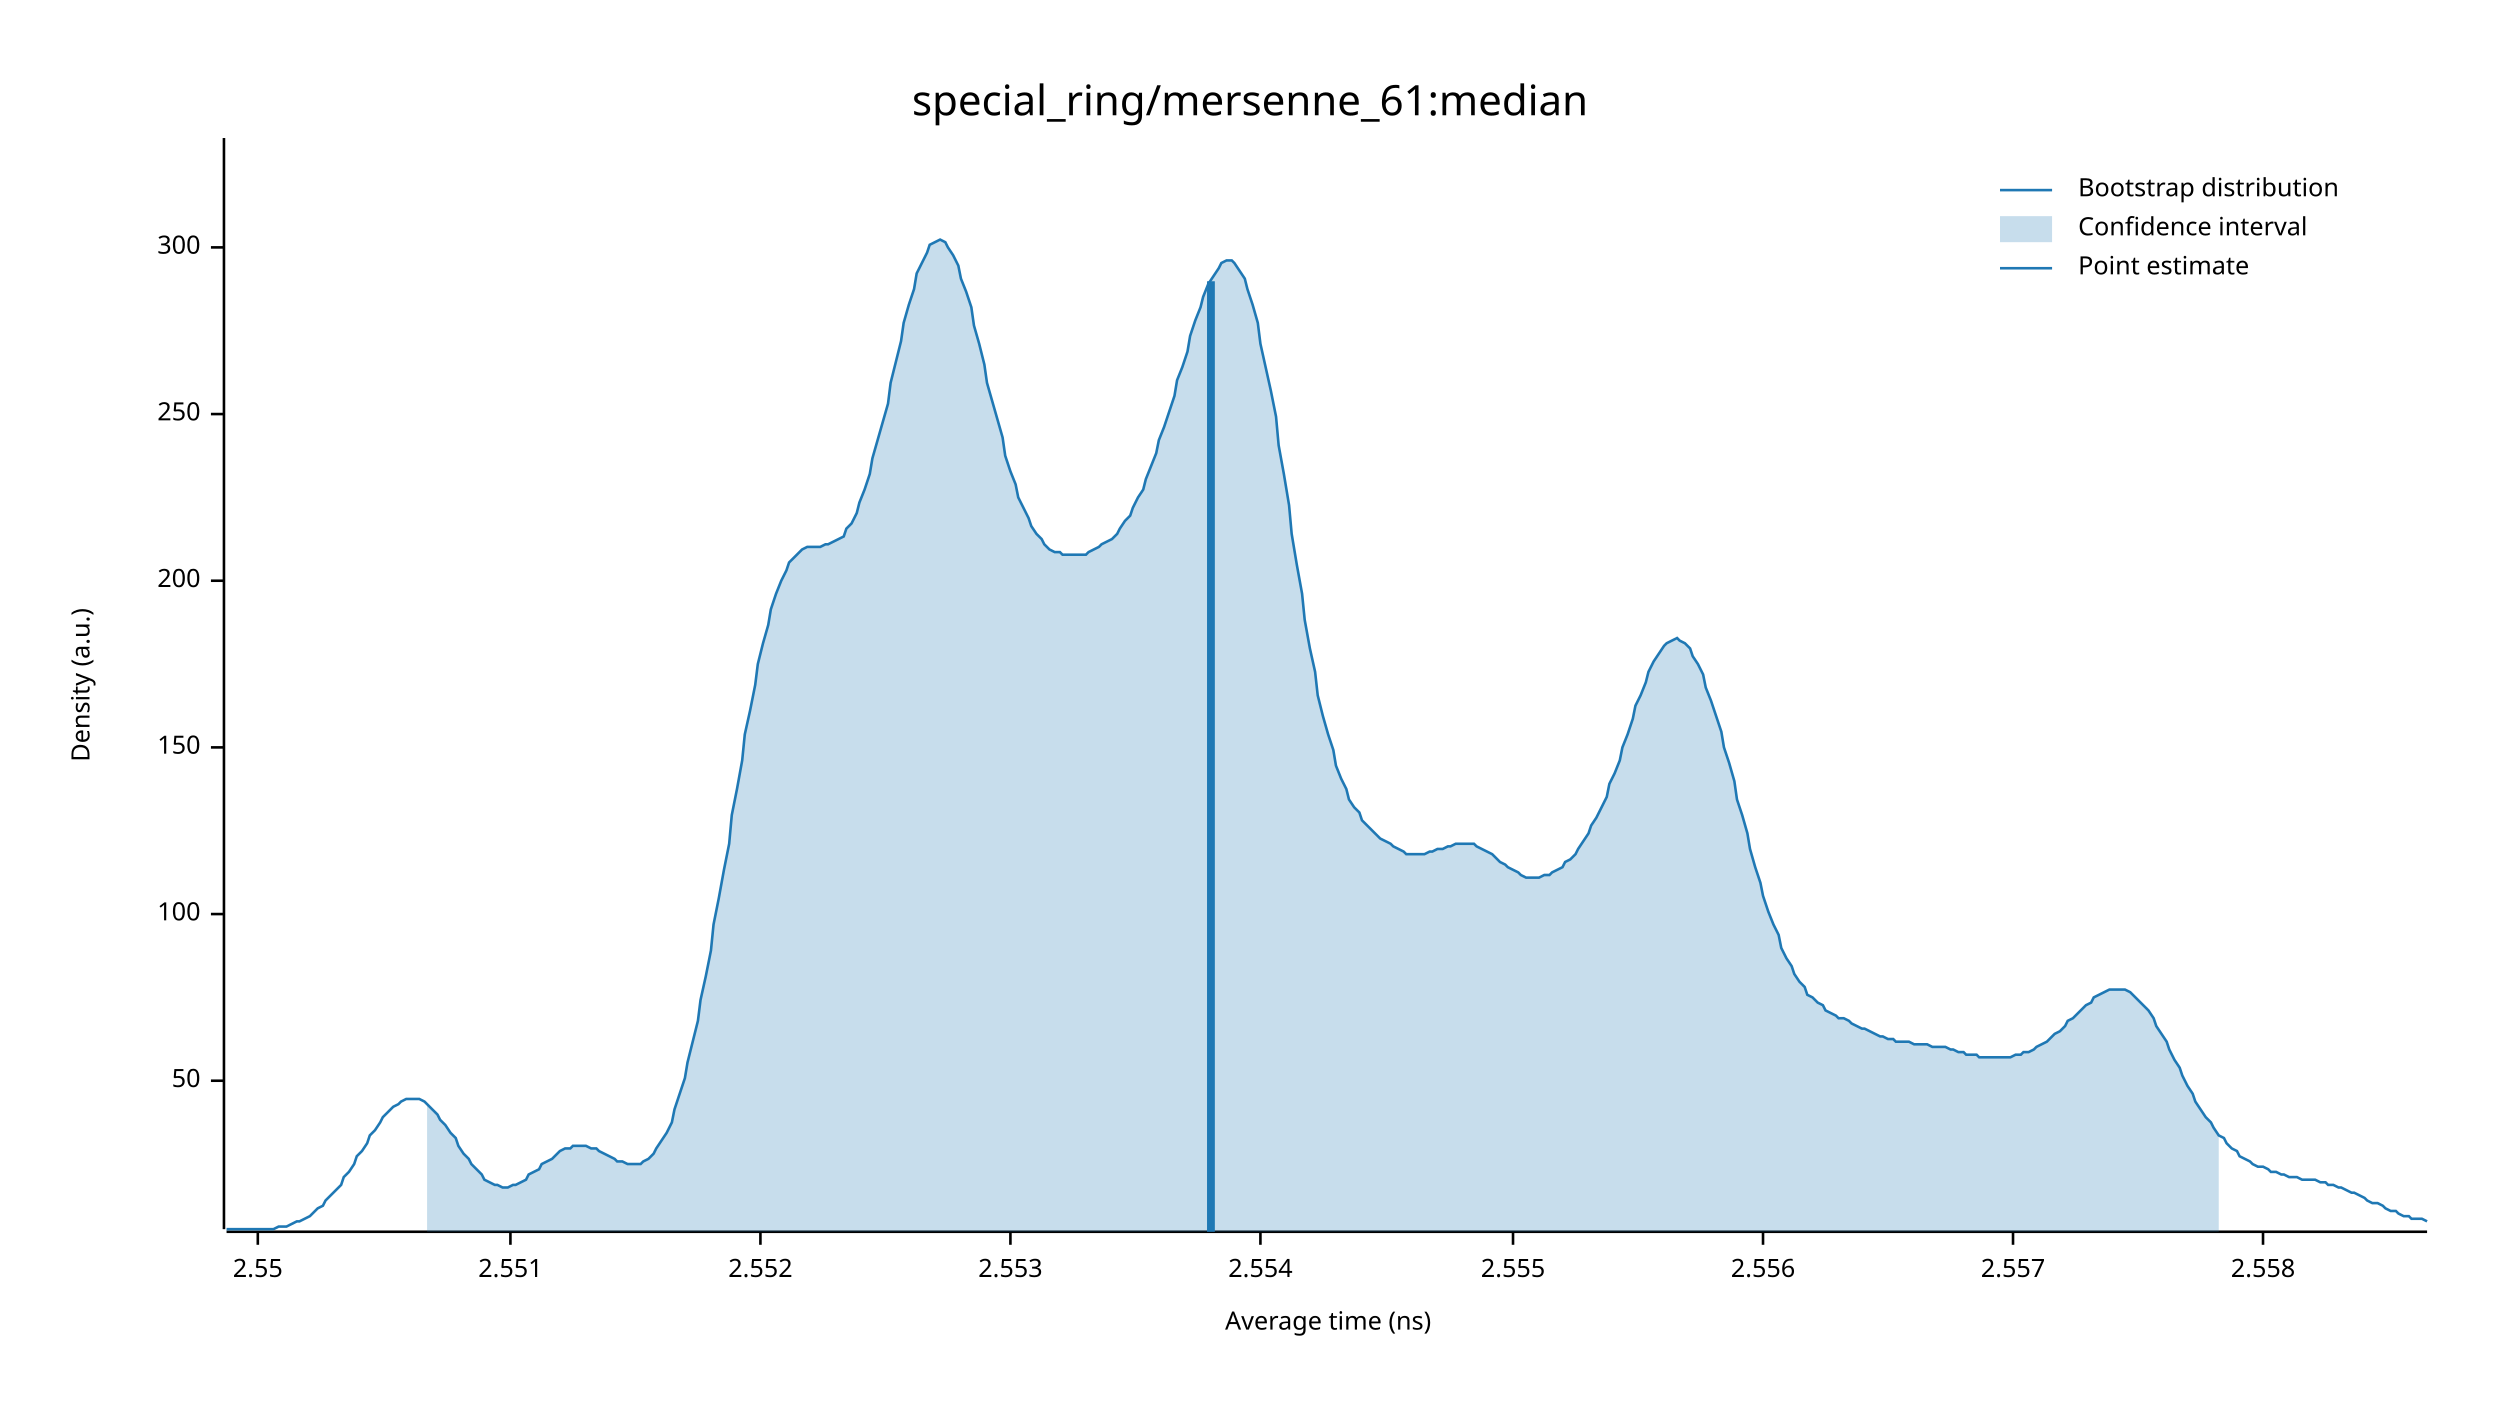
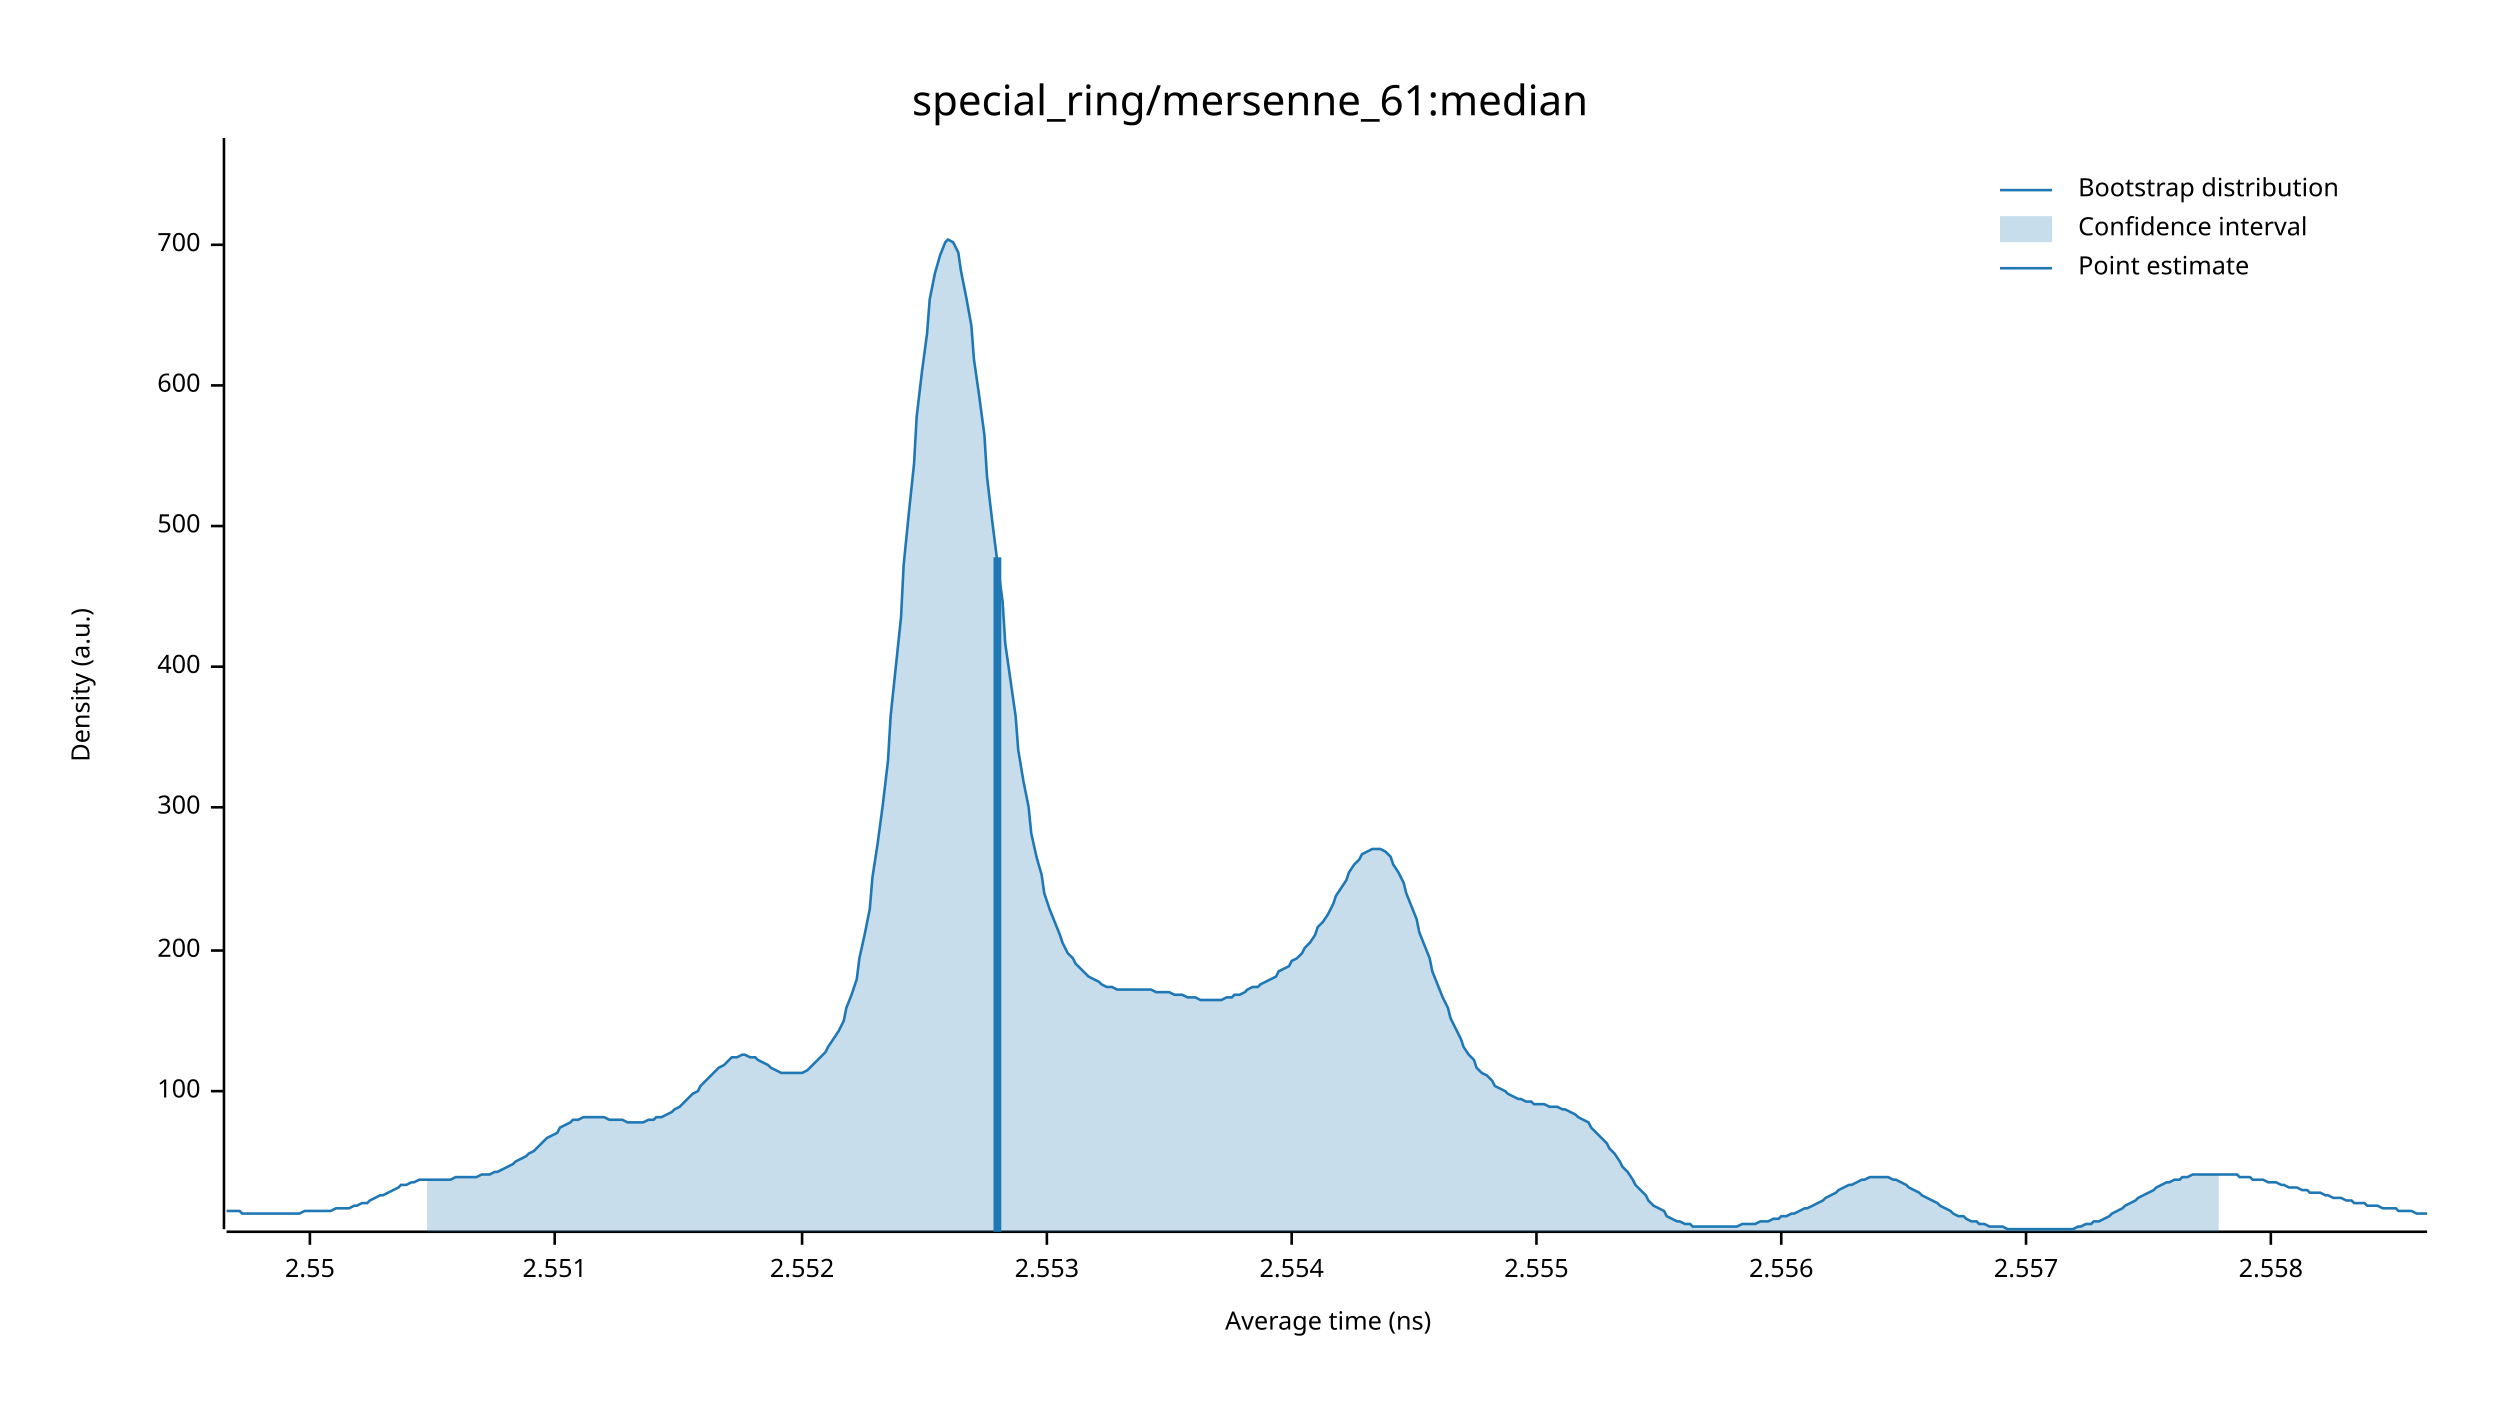
<svg xmlns="http://www.w3.org/2000/svg" width="960" height="540" viewBox="0 0 960 540">
  <text x="480" y="32" dy="0.76em" text-anchor="middle" font-family="sans-serif" font-size="16.129" opacity="1" fill="#000000">
special_ring/mersenne_61:median
</text>
  <text x="27" y="263" dy="0.76em" text-anchor="middle" font-family="sans-serif" font-size="9.677" opacity="1" fill="#000000" transform="rotate(270, 27, 263)">
Density (a.u.)
</text>
  <text x="510" y="513" dy="-0.5ex" text-anchor="middle" font-family="sans-serif" font-size="9.677" opacity="1" fill="#000000">
Average time (ns)
</text>
  <polyline fill="none" opacity="1" stroke="#000000" stroke-width="1" points="86,53 86,472 " />
-   <text x="77" y="415" dy="0.5ex" text-anchor="end" font-family="sans-serif" font-size="9.677" opacity="1" fill="#000000">
- 50
- </text>
-   <polyline fill="none" opacity="1" stroke="#000000" stroke-width="1" points="81,415 86,415 " />
-   <text x="77" y="351" dy="0.5ex" text-anchor="end" font-family="sans-serif" font-size="9.677" opacity="1" fill="#000000">
+   <text x="77" y="419" dy="0.5ex" text-anchor="end" font-family="sans-serif" font-size="9.677" opacity="1" fill="#000000">
100
</text>
-   <polyline fill="none" opacity="1" stroke="#000000" stroke-width="1" points="81,351 86,351 " />
-   <text x="77" y="287" dy="0.5ex" text-anchor="end" font-family="sans-serif" font-size="9.677" opacity="1" fill="#000000">
- 150
- </text>
-   <polyline fill="none" opacity="1" stroke="#000000" stroke-width="1" points="81,287 86,287 " />
-   <text x="77" y="223" dy="0.5ex" text-anchor="end" font-family="sans-serif" font-size="9.677" opacity="1" fill="#000000">
+   <polyline fill="none" opacity="1" stroke="#000000" stroke-width="1" points="81,419 86,419 " />
+   <text x="77" y="365" dy="0.5ex" text-anchor="end" font-family="sans-serif" font-size="9.677" opacity="1" fill="#000000">
200
</text>
-   <polyline fill="none" opacity="1" stroke="#000000" stroke-width="1" points="81,223 86,223 " />
-   <text x="77" y="159" dy="0.5ex" text-anchor="end" font-family="sans-serif" font-size="9.677" opacity="1" fill="#000000">
- 250
- </text>
-   <polyline fill="none" opacity="1" stroke="#000000" stroke-width="1" points="81,159 86,159 " />
-   <text x="77" y="95" dy="0.5ex" text-anchor="end" font-family="sans-serif" font-size="9.677" opacity="1" fill="#000000">
+   <polyline fill="none" opacity="1" stroke="#000000" stroke-width="1" points="81,365 86,365 " />
+   <text x="77" y="310" dy="0.5ex" text-anchor="end" font-family="sans-serif" font-size="9.677" opacity="1" fill="#000000">
300
</text>
-   <polyline fill="none" opacity="1" stroke="#000000" stroke-width="1" points="81,95 86,95 " />
+   <polyline fill="none" opacity="1" stroke="#000000" stroke-width="1" points="81,310 86,310 " />
+   <text x="77" y="256" dy="0.5ex" text-anchor="end" font-family="sans-serif" font-size="9.677" opacity="1" fill="#000000">
+ 400
+ </text>
+   <polyline fill="none" opacity="1" stroke="#000000" stroke-width="1" points="81,256 86,256 " />
+   <text x="77" y="202" dy="0.5ex" text-anchor="end" font-family="sans-serif" font-size="9.677" opacity="1" fill="#000000">
+ 500
+ </text>
+   <polyline fill="none" opacity="1" stroke="#000000" stroke-width="1" points="81,202 86,202 " />
+   <text x="77" y="148" dy="0.5ex" text-anchor="end" font-family="sans-serif" font-size="9.677" opacity="1" fill="#000000">
+ 600
+ </text>
+   <polyline fill="none" opacity="1" stroke="#000000" stroke-width="1" points="81,148 86,148 " />
+   <text x="77" y="94" dy="0.5ex" text-anchor="end" font-family="sans-serif" font-size="9.677" opacity="1" fill="#000000">
+ 700
+ </text>
+   <polyline fill="none" opacity="1" stroke="#000000" stroke-width="1" points="81,94 86,94 " />
  <polyline fill="none" opacity="1" stroke="#000000" stroke-width="1" points="87,473 932,473 " />
-   <text x="99" y="483" dy="0.76em" text-anchor="middle" font-family="sans-serif" font-size="9.677" opacity="1" fill="#000000">
+   <text x="119" y="483" dy="0.76em" text-anchor="middle" font-family="sans-serif" font-size="9.677" opacity="1" fill="#000000">
2.55
</text>
-   <polyline fill="none" opacity="1" stroke="#000000" stroke-width="1" points="99,473 99,478 " />
-   <text x="196" y="483" dy="0.76em" text-anchor="middle" font-family="sans-serif" font-size="9.677" opacity="1" fill="#000000">
+   <polyline fill="none" opacity="1" stroke="#000000" stroke-width="1" points="119,473 119,478 " />
+   <text x="213" y="483" dy="0.76em" text-anchor="middle" font-family="sans-serif" font-size="9.677" opacity="1" fill="#000000">
2.551
</text>
-   <polyline fill="none" opacity="1" stroke="#000000" stroke-width="1" points="196,473 196,478 " />
-   <text x="292" y="483" dy="0.76em" text-anchor="middle" font-family="sans-serif" font-size="9.677" opacity="1" fill="#000000">
+   <polyline fill="none" opacity="1" stroke="#000000" stroke-width="1" points="213,473 213,478 " />
+   <text x="308" y="483" dy="0.76em" text-anchor="middle" font-family="sans-serif" font-size="9.677" opacity="1" fill="#000000">
2.552
</text>
-   <polyline fill="none" opacity="1" stroke="#000000" stroke-width="1" points="292,473 292,478 " />
-   <text x="388" y="483" dy="0.76em" text-anchor="middle" font-family="sans-serif" font-size="9.677" opacity="1" fill="#000000">
+   <polyline fill="none" opacity="1" stroke="#000000" stroke-width="1" points="308,473 308,478 " />
+   <text x="402" y="483" dy="0.76em" text-anchor="middle" font-family="sans-serif" font-size="9.677" opacity="1" fill="#000000">
2.553
</text>
-   <polyline fill="none" opacity="1" stroke="#000000" stroke-width="1" points="388,473 388,478 " />
-   <text x="484" y="483" dy="0.76em" text-anchor="middle" font-family="sans-serif" font-size="9.677" opacity="1" fill="#000000">
+   <polyline fill="none" opacity="1" stroke="#000000" stroke-width="1" points="402,473 402,478 " />
+   <text x="496" y="483" dy="0.76em" text-anchor="middle" font-family="sans-serif" font-size="9.677" opacity="1" fill="#000000">
2.554
</text>
-   <polyline fill="none" opacity="1" stroke="#000000" stroke-width="1" points="484,473 484,478 " />
-   <text x="581" y="483" dy="0.76em" text-anchor="middle" font-family="sans-serif" font-size="9.677" opacity="1" fill="#000000">
+   <polyline fill="none" opacity="1" stroke="#000000" stroke-width="1" points="496,473 496,478 " />
+   <text x="590" y="483" dy="0.76em" text-anchor="middle" font-family="sans-serif" font-size="9.677" opacity="1" fill="#000000">
2.555
</text>
-   <polyline fill="none" opacity="1" stroke="#000000" stroke-width="1" points="581,473 581,478 " />
-   <text x="677" y="483" dy="0.76em" text-anchor="middle" font-family="sans-serif" font-size="9.677" opacity="1" fill="#000000">
+   <polyline fill="none" opacity="1" stroke="#000000" stroke-width="1" points="590,473 590,478 " />
+   <text x="684" y="483" dy="0.76em" text-anchor="middle" font-family="sans-serif" font-size="9.677" opacity="1" fill="#000000">
2.556
</text>
-   <polyline fill="none" opacity="1" stroke="#000000" stroke-width="1" points="677,473 677,478 " />
-   <text x="773" y="483" dy="0.76em" text-anchor="middle" font-family="sans-serif" font-size="9.677" opacity="1" fill="#000000">
+   <polyline fill="none" opacity="1" stroke="#000000" stroke-width="1" points="684,473 684,478 " />
+   <text x="778" y="483" dy="0.76em" text-anchor="middle" font-family="sans-serif" font-size="9.677" opacity="1" fill="#000000">
2.557
</text>
-   <polyline fill="none" opacity="1" stroke="#000000" stroke-width="1" points="773,473 773,478 " />
-   <text x="869" y="483" dy="0.76em" text-anchor="middle" font-family="sans-serif" font-size="9.677" opacity="1" fill="#000000">
+   <polyline fill="none" opacity="1" stroke="#000000" stroke-width="1" points="778,473 778,478 " />
+   <text x="872" y="483" dy="0.76em" text-anchor="middle" font-family="sans-serif" font-size="9.677" opacity="1" fill="#000000">
2.558
</text>
-   <polyline fill="none" opacity="1" stroke="#000000" stroke-width="1" points="869,473 869,478 " />
-   <polyline fill="none" opacity="1" stroke="#1F78B4" stroke-width="1" points="87,472 88,472 90,472 92,472 93,472 95,472 97,472 98,472 100,472 102,472 103,472 105,472 107,471 109,471 110,471 112,470 114,469 115,469 117,468 119,467 120,466 122,464 124,463 125,461 127,459 129,457 131,455 132,452 134,450 136,447 137,444 139,442 141,439 142,436 144,434 146,431 147,429 149,427 151,425 153,424 154,423 156,422 158,422 159,422 161,422 163,423 164,424 166,426 168,428 169,430 171,432 173,435 175,437 176,440 178,443 180,445 181,447 183,449 185,451 186,453 188,454 190,455 191,455 193,456 195,456 197,455 198,455 200,454 202,453 203,451 205,450 207,449 208,447 210,446 212,445 214,443 215,442 217,441 219,441 220,440 222,440 224,440 225,440 227,441 229,441 230,442 232,443 234,444 236,445 237,446 239,446 241,447 242,447 244,447 246,447 247,446 249,445 251,443 252,441 254,438 256,435 258,431 259,426 261,420 263,414 264,408 266,400 268,392 269,384 271,375 273,365 274,355 276,345 278,334 280,324 281,313 283,303 285,292 286,282 288,273 290,263 291,255 293,247 295,240 296,234 298,228 300,223 302,219 303,216 305,214 307,212 308,211 310,210 312,210 313,210 315,210 317,209 318,209 320,208 322,207 324,206 325,203 327,201 329,197 330,193 332,188 334,182 335,176 337,169 339,162 341,155 342,147 344,139 346,131 347,124 349,117 351,111 352,105 354,101 356,97 357,94 359,93 361,92 363,93 364,95 366,98 368,102 369,107 371,112 373,118 374,125 376,132 378,140 379,147 381,154 383,161 385,168 386,175 388,181 390,186 391,191 393,195 395,199 396,202 398,205 400,207 401,209 403,211 405,212 407,212 408,213 410,213 412,213 413,213 415,213 417,213 418,212 420,211 422,210 423,209 425,208 427,207 429,205 430,203 432,200 434,198 435,195 437,191 439,188 440,184 442,179 444,174 445,169 447,164 449,158 451,152 452,146 454,141 456,135 457,129 459,123 461,118 462,114 464,109 466,106 468,103 469,101 471,100 473,100 474,101 476,104 478,107 479,111 481,117 483,124 484,132 486,141 488,150 490,160 491,171 493,182 495,194 496,205 498,217 500,228 501,238 503,249 505,258 506,267 508,275 510,282 512,288 513,294 515,299 517,303 518,307 520,310 522,312 523,315 525,317 527,319 528,320 530,322 532,323 534,324 535,325 537,326 539,327 540,328 542,328 544,328 545,328 547,328 549,327 550,327 552,326 554,326 556,325 557,325 559,324 561,324 562,324 564,324 566,324 567,325 569,326 571,327 573,328 574,329 576,331 578,332 579,333 581,334 583,335 584,336 586,337 588,337 589,337 591,337 593,336 595,336 596,335 598,334 600,333 601,331 603,330 605,328 606,326 608,323 610,320 611,317 613,314 615,310 617,306 618,301 620,297 622,292 623,287 625,282 627,276 628,271 630,267 632,262 633,258 635,254 637,251 639,248 640,247 642,246 644,245 645,246 647,247 649,249 650,252 652,255 654,259 655,264 657,269 659,275 661,281 662,287 664,293 666,300 667,307 669,313 671,320 672,326 674,333 676,339 677,344 679,350 681,355 683,359 684,364 686,368 688,371 689,374 691,377 693,379 694,382 696,383 698,385 700,386 701,388 703,389 705,390 706,391 708,391 710,392 711,393 713,394 715,395 716,395 718,396 720,397 722,398 723,398 725,399 727,399 728,400 730,400 732,400 733,400 735,401 737,401 738,401 740,401 742,402 744,402 745,402 747,402 749,403 750,403 752,404 754,404 755,405 757,405 759,405 760,406 762,406 764,406 766,406 767,406 769,406 771,406 772,406 774,405 776,405 777,404 779,404 781,403 782,402 784,401 786,400 788,398 789,397 791,396 793,394 794,392 796,391 798,389 799,388 801,386 803,385 804,383 806,382 808,381 810,380 811,380 813,380 815,380 816,380 818,381 820,383 821,384 823,386 825,388 827,391 828,394 830,397 832,400 833,403 835,407 837,410 838,413 840,417 842,420 843,423 845,426 847,429 849,431 850,433 852,436 854,437 855,439 857,441 859,442 860,444 862,445 864,446 865,447 867,448 869,448 871,449 872,450 874,450 876,451 877,451 879,452 881,452 882,452 884,453 886,453 887,453 889,453 891,454 893,454 894,455 896,455 898,456 899,456 901,457 903,458 904,458 906,459 908,460 909,461 911,462 913,462 915,463 916,464 918,465 920,465 921,466 923,467 925,467 926,468 928,468 930,468 932,469 " />
-   <polygon opacity="0.25" fill="#1F78B4" points="164,424 166,426 168,428 169,430 171,432 173,435 175,437 176,440 178,443 180,445 181,447 183,449 185,451 186,453 188,454 190,455 191,455 193,456 195,456 197,455 198,455 200,454 202,453 203,451 205,450 207,449 208,447 210,446 212,445 214,443 215,442 217,441 219,441 220,440 222,440 224,440 225,440 227,441 229,441 230,442 232,443 234,444 236,445 237,446 239,446 241,447 242,447 244,447 246,447 247,446 249,445 251,443 252,441 254,438 256,435 258,431 259,426 261,420 263,414 264,408 266,400 268,392 269,384 271,375 273,365 274,355 276,345 278,334 280,324 281,313 283,303 285,292 286,282 288,273 290,263 291,255 293,247 295,240 296,234 298,228 300,223 302,219 303,216 305,214 307,212 308,211 310,210 312,210 313,210 315,210 317,209 318,209 320,208 322,207 324,206 325,203 327,201 329,197 330,193 332,188 334,182 335,176 337,169 339,162 341,155 342,147 344,139 346,131 347,124 349,117 351,111 352,105 354,101 356,97 357,94 359,93 361,92 363,93 364,95 366,98 368,102 369,107 371,112 373,118 374,125 376,132 378,140 379,147 381,154 383,161 385,168 386,175 388,181 390,186 391,191 393,195 395,199 396,202 398,205 400,207 401,209 403,211 405,212 407,212 408,213 410,213 412,213 413,213 415,213 417,213 418,212 420,211 422,210 423,209 425,208 427,207 429,205 430,203 432,200 434,198 435,195 437,191 439,188 440,184 442,179 444,174 445,169 447,164 449,158 451,152 452,146 454,141 456,135 457,129 459,123 461,118 462,114 464,109 466,106 468,103 469,101 471,100 473,100 474,101 476,104 478,107 479,111 481,117 483,124 484,132 486,141 488,150 490,160 491,171 493,182 495,194 496,205 498,217 500,228 501,238 503,249 505,258 506,267 508,275 510,282 512,288 513,294 515,299 517,303 518,307 520,310 522,312 523,315 525,317 527,319 528,320 530,322 532,323 534,324 535,325 537,326 539,327 540,328 542,328 544,328 545,328 547,328 549,327 550,327 552,326 554,326 556,325 557,325 559,324 561,324 562,324 564,324 566,324 567,325 569,326 571,327 573,328 574,329 576,331 578,332 579,333 581,334 583,335 584,336 586,337 588,337 589,337 591,337 593,336 595,336 596,335 598,334 600,333 601,331 603,330 605,328 606,326 608,323 610,320 611,317 613,314 615,310 617,306 618,301 620,297 622,292 623,287 625,282 627,276 628,271 630,267 632,262 633,258 635,254 637,251 639,248 640,247 642,246 644,245 645,246 647,247 649,249 650,252 652,255 654,259 655,264 657,269 659,275 661,281 662,287 664,293 666,300 667,307 669,313 671,320 672,326 674,333 676,339 677,344 679,350 681,355 683,359 684,364 686,368 688,371 689,374 691,377 693,379 694,382 696,383 698,385 700,386 701,388 703,389 705,390 706,391 708,391 710,392 711,393 713,394 715,395 716,395 718,396 720,397 722,398 723,398 725,399 727,399 728,400 730,400 732,400 733,400 735,401 737,401 738,401 740,401 742,402 744,402 745,402 747,402 749,403 750,403 752,404 754,404 755,405 757,405 759,405 760,406 762,406 764,406 766,406 767,406 769,406 771,406 772,406 774,405 776,405 777,404 779,404 781,403 782,402 784,401 786,400 788,398 789,397 791,396 793,394 794,392 796,391 798,389 799,388 801,386 803,385 804,383 806,382 808,381 810,380 811,380 813,380 815,380 816,380 818,381 820,383 821,384 823,386 825,388 827,391 828,394 830,397 832,400 833,403 835,407 837,410 838,413 840,417 842,420 843,423 845,426 847,429 849,431 850,433 852,436 852,473 164,473 " />
-   <polyline fill="none" opacity="1" stroke="#1F78B4" stroke-width="3" points="465,473 465,108 " />
+   <polyline fill="none" opacity="1" stroke="#000000" stroke-width="1" points="872,473 872,478 " />
+   <polyline fill="none" opacity="1" stroke="#1F78B4" stroke-width="1" points="87,465 88,465 90,465 92,465 93,466 95,466 97,466 98,466 100,466 102,466 103,466 105,466 107,466 109,466 110,466 112,466 114,466 115,466 117,465 119,465 120,465 122,465 124,465 125,465 127,465 129,464 131,464 132,464 134,464 136,463 137,463 139,462 141,462 142,461 144,460 146,459 147,459 149,458 151,457 153,456 154,455 156,455 158,454 159,454 161,453 163,453 164,453 166,453 168,453 169,453 171,453 173,453 175,452 176,452 178,452 180,452 181,452 183,452 185,451 186,451 188,451 190,450 191,450 193,449 195,448 197,447 198,446 200,445 202,444 203,443 205,442 207,440 208,439 210,437 212,436 214,435 215,433 217,432 219,431 220,430 222,430 224,429 225,429 227,429 229,429 230,429 232,429 234,430 236,430 237,430 239,430 241,431 242,431 244,431 246,431 247,431 249,430 251,430 252,429 254,429 256,428 258,427 259,426 261,425 263,423 264,422 266,420 268,419 269,417 271,415 273,413 274,412 276,410 278,409 280,407 281,406 283,406 285,405 286,405 288,406 290,406 291,407 293,408 295,409 296,410 298,411 300,412 302,412 303,412 305,412 307,412 308,412 310,411 312,409 313,408 315,406 317,404 318,402 320,399 322,396 324,392 325,387 327,382 329,376 330,368 332,359 334,349 335,337 337,324 339,309 341,292 342,275 344,256 346,237 347,217 349,197 351,178 352,160 354,143 356,128 357,115 359,105 361,98 363,93 364,92 366,93 368,97 369,104 371,114 373,125 374,138 376,152 378,167 379,183 381,200 383,216 385,231 386,247 388,261 390,275 391,288 393,300 395,310 396,320 398,329 400,336 401,343 403,349 405,354 407,359 408,362 410,366 412,368 413,370 415,372 417,374 418,375 420,376 422,377 423,378 425,379 427,379 429,380 430,380 432,380 434,380 435,380 437,380 439,380 440,380 442,380 444,381 445,381 447,381 449,381 451,382 452,382 454,382 456,383 457,383 459,383 461,384 462,384 464,384 466,384 468,384 469,384 471,383 473,383 474,382 476,382 478,381 479,380 481,379 483,379 484,378 486,377 488,376 490,375 491,373 493,372 495,371 496,369 498,368 500,366 501,364 503,362 505,359 506,356 508,354 510,351 512,347 513,344 515,341 517,338 518,335 520,332 522,330 523,328 525,327 527,326 528,326 530,326 532,327 534,329 535,332 537,335 539,339 540,343 542,348 544,353 545,358 547,363 549,368 550,373 552,378 554,383 556,387 557,391 559,395 561,399 562,402 564,405 566,407 567,410 569,412 571,413 573,415 574,417 576,418 578,419 579,420 581,421 583,422 584,422 586,423 588,423 589,424 591,424 593,424 595,425 596,425 598,425 600,426 601,426 603,427 605,428 606,429 608,430 610,431 611,433 613,435 615,437 617,439 618,441 620,443 622,446 623,448 625,450 627,453 628,455 630,457 632,459 633,461 635,463 637,464 639,465 640,467 642,468 644,469 645,469 647,470 649,470 650,471 652,471 654,471 655,471 657,471 659,471 661,471 662,471 664,471 666,471 667,471 669,470 671,470 672,470 674,470 676,469 677,469 679,469 681,468 683,468 684,467 686,467 688,466 689,466 691,465 693,464 694,464 696,463 698,462 700,461 701,460 703,459 705,458 706,457 708,456 710,455 711,455 713,454 715,453 716,453 718,452 720,452 722,452 723,452 725,452 727,453 728,453 730,454 732,455 733,456 735,457 737,458 738,459 740,460 742,461 744,462 745,463 747,464 749,465 750,466 752,467 754,467 755,468 757,469 759,469 760,470 762,470 764,471 766,471 767,471 769,471 771,472 772,472 774,472 776,472 777,472 779,472 781,472 782,472 784,472 786,472 788,472 789,472 791,472 793,472 794,472 796,472 798,471 799,471 801,470 803,470 804,469 806,469 808,468 810,467 811,466 813,465 815,464 816,463 818,462 820,461 821,460 823,459 825,458 827,457 828,456 830,455 832,454 833,454 835,453 837,453 838,452 840,452 842,451 843,451 845,451 847,451 849,451 850,451 852,451 854,451 855,451 857,451 859,451 860,452 862,452 864,452 865,453 867,453 869,453 871,454 872,454 874,454 876,455 877,455 879,456 881,456 882,456 884,457 886,457 887,458 889,458 891,458 893,459 894,459 896,460 898,460 899,460 901,461 903,461 904,462 906,462 908,462 909,463 911,463 913,463 915,464 916,464 918,464 920,464 921,465 923,465 925,465 926,465 928,466 930,466 932,466 " />
+   <polygon opacity="0.25" fill="#1F78B4" points="164,453 166,453 168,453 169,453 171,453 173,453 175,452 176,452 178,452 180,452 181,452 183,452 185,451 186,451 188,451 190,450 191,450 193,449 195,448 197,447 198,446 200,445 202,444 203,443 205,442 207,440 208,439 210,437 212,436 214,435 215,433 217,432 219,431 220,430 222,430 224,429 225,429 227,429 229,429 230,429 232,429 234,430 236,430 237,430 239,430 241,431 242,431 244,431 246,431 247,431 249,430 251,430 252,429 254,429 256,428 258,427 259,426 261,425 263,423 264,422 266,420 268,419 269,417 271,415 273,413 274,412 276,410 278,409 280,407 281,406 283,406 285,405 286,405 288,406 290,406 291,407 293,408 295,409 296,410 298,411 300,412 302,412 303,412 305,412 307,412 308,412 310,411 312,409 313,408 315,406 317,404 318,402 320,399 322,396 324,392 325,387 327,382 329,376 330,368 332,359 334,349 335,337 337,324 339,309 341,292 342,275 344,256 346,237 347,217 349,197 351,178 352,160 354,143 356,128 357,115 359,105 361,98 363,93 364,92 366,93 368,97 369,104 371,114 373,125 374,138 376,152 378,167 379,183 381,200 383,216 385,231 386,247 388,261 390,275 391,288 393,300 395,310 396,320 398,329 400,336 401,343 403,349 405,354 407,359 408,362 410,366 412,368 413,370 415,372 417,374 418,375 420,376 422,377 423,378 425,379 427,379 429,380 430,380 432,380 434,380 435,380 437,380 439,380 440,380 442,380 444,381 445,381 447,381 449,381 451,382 452,382 454,382 456,383 457,383 459,383 461,384 462,384 464,384 466,384 468,384 469,384 471,383 473,383 474,382 476,382 478,381 479,380 481,379 483,379 484,378 486,377 488,376 490,375 491,373 493,372 495,371 496,369 498,368 500,366 501,364 503,362 505,359 506,356 508,354 510,351 512,347 513,344 515,341 517,338 518,335 520,332 522,330 523,328 525,327 527,326 528,326 530,326 532,327 534,329 535,332 537,335 539,339 540,343 542,348 544,353 545,358 547,363 549,368 550,373 552,378 554,383 556,387 557,391 559,395 561,399 562,402 564,405 566,407 567,410 569,412 571,413 573,415 574,417 576,418 578,419 579,420 581,421 583,422 584,422 586,423 588,423 589,424 591,424 593,424 595,425 596,425 598,425 600,426 601,426 603,427 605,428 606,429 608,430 610,431 611,433 613,435 615,437 617,439 618,441 620,443 622,446 623,448 625,450 627,453 628,455 630,457 632,459 633,461 635,463 637,464 639,465 640,467 642,468 644,469 645,469 647,470 649,470 650,471 652,471 654,471 655,471 657,471 659,471 661,471 662,471 664,471 666,471 667,471 669,470 671,470 672,470 674,470 676,469 677,469 679,469 681,468 683,468 684,467 686,467 688,466 689,466 691,465 693,464 694,464 696,463 698,462 700,461 701,460 703,459 705,458 706,457 708,456 710,455 711,455 713,454 715,453 716,453 718,452 720,452 722,452 723,452 725,452 727,453 728,453 730,454 732,455 733,456 735,457 737,458 738,459 740,460 742,461 744,462 745,463 747,464 749,465 750,466 752,467 754,467 755,468 757,469 759,469 760,470 762,470 764,471 766,471 767,471 769,471 771,472 772,472 774,472 776,472 777,472 779,472 781,472 782,472 784,472 786,472 788,472 789,472 791,472 793,472 794,472 796,472 798,471 799,471 801,470 803,470 804,469 806,469 808,468 810,467 811,466 813,465 815,464 816,463 818,462 820,461 821,460 823,459 825,458 827,457 828,456 830,455 832,454 833,454 835,453 837,453 838,452 840,452 842,451 843,451 845,451 847,451 849,451 850,451 852,451 852,473 164,473 " />
+   <polyline fill="none" opacity="1" stroke="#1F78B4" stroke-width="3" points="383,473 383,214 " />
  <text x="798" y="68" dy="0.76em" text-anchor="start" font-family="sans-serif" font-size="9.677" opacity="1" fill="#000000">
Bootstrap distribution
</text>
  <text x="798" y="83" dy="0.76em" text-anchor="start" font-family="sans-serif" font-size="9.677" opacity="1" fill="#000000">
Confidence interval
</text>
  <text x="798" y="98" dy="0.76em" text-anchor="start" font-family="sans-serif" font-size="9.677" opacity="1" fill="#000000">
Point estimate
</text>
  <polyline fill="none" opacity="1" stroke="#1F78B4" stroke-width="1" points="768,73 788,73 " />
  <rect x="768" y="83" width="20" height="10" opacity="0.25" fill="#1F78B4" stroke="none" />
  <polyline fill="none" opacity="1" stroke="#1F78B4" stroke-width="1" points="768,103 788,103 " />
</svg>
